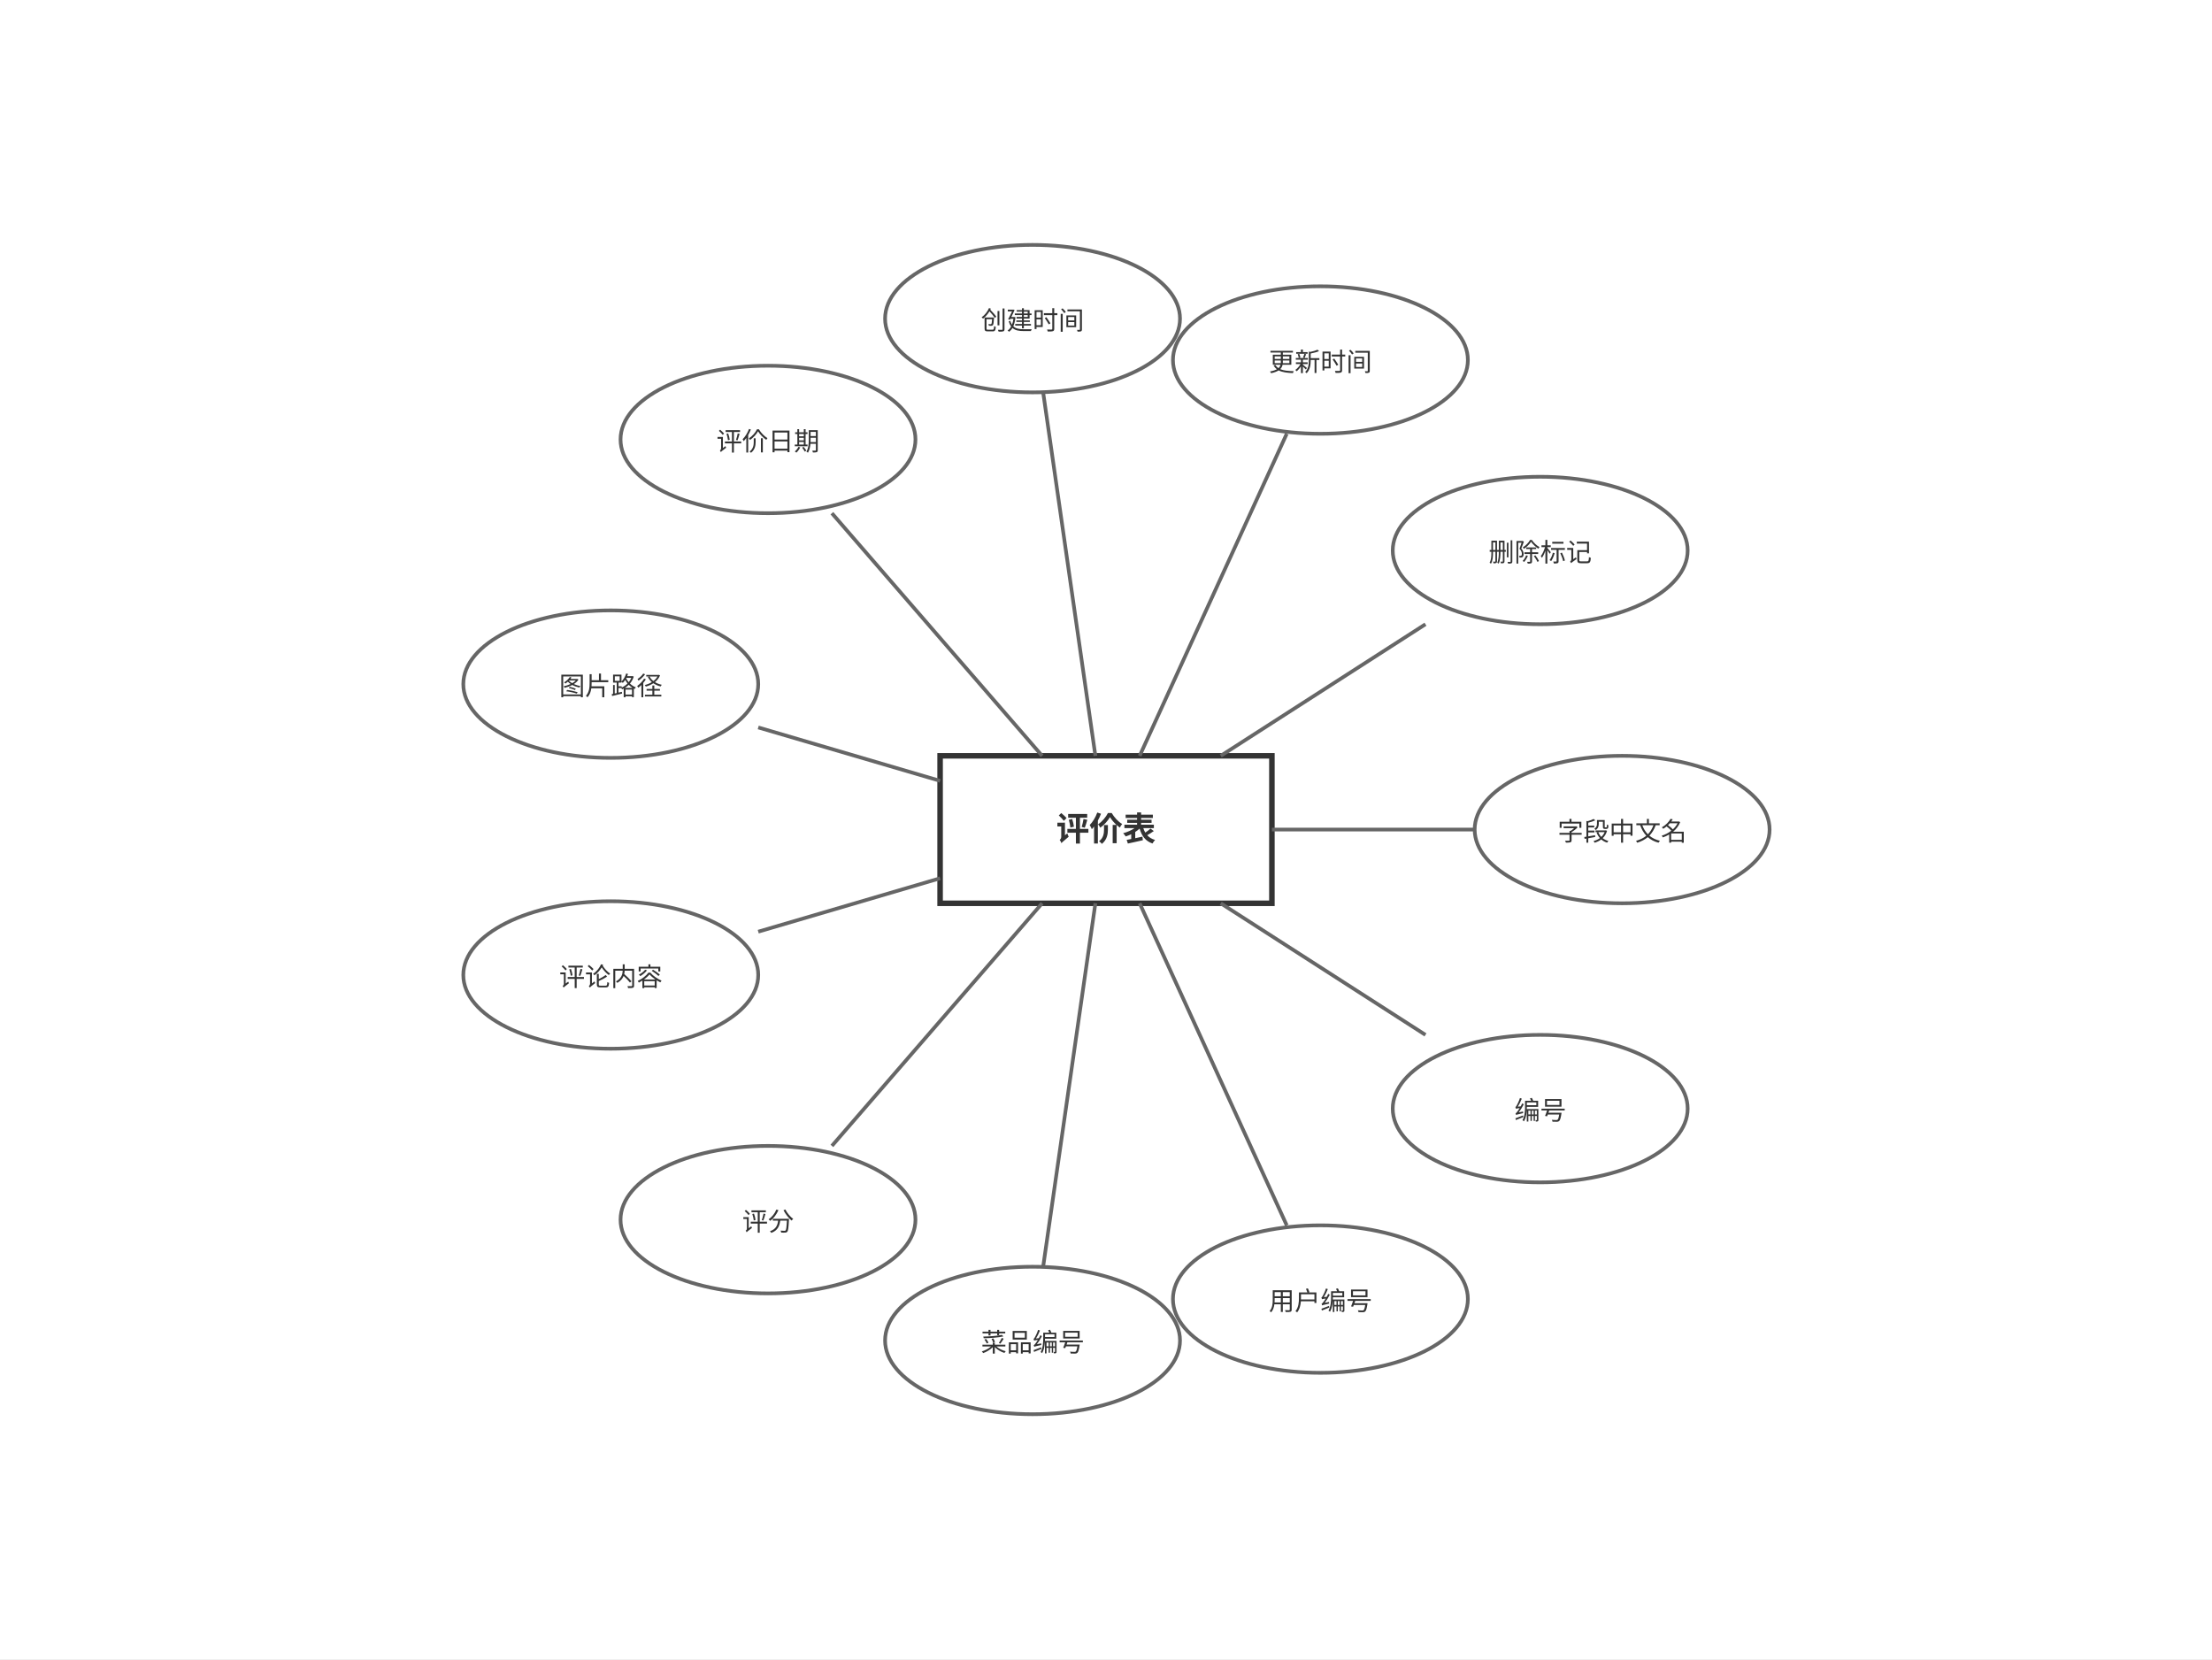
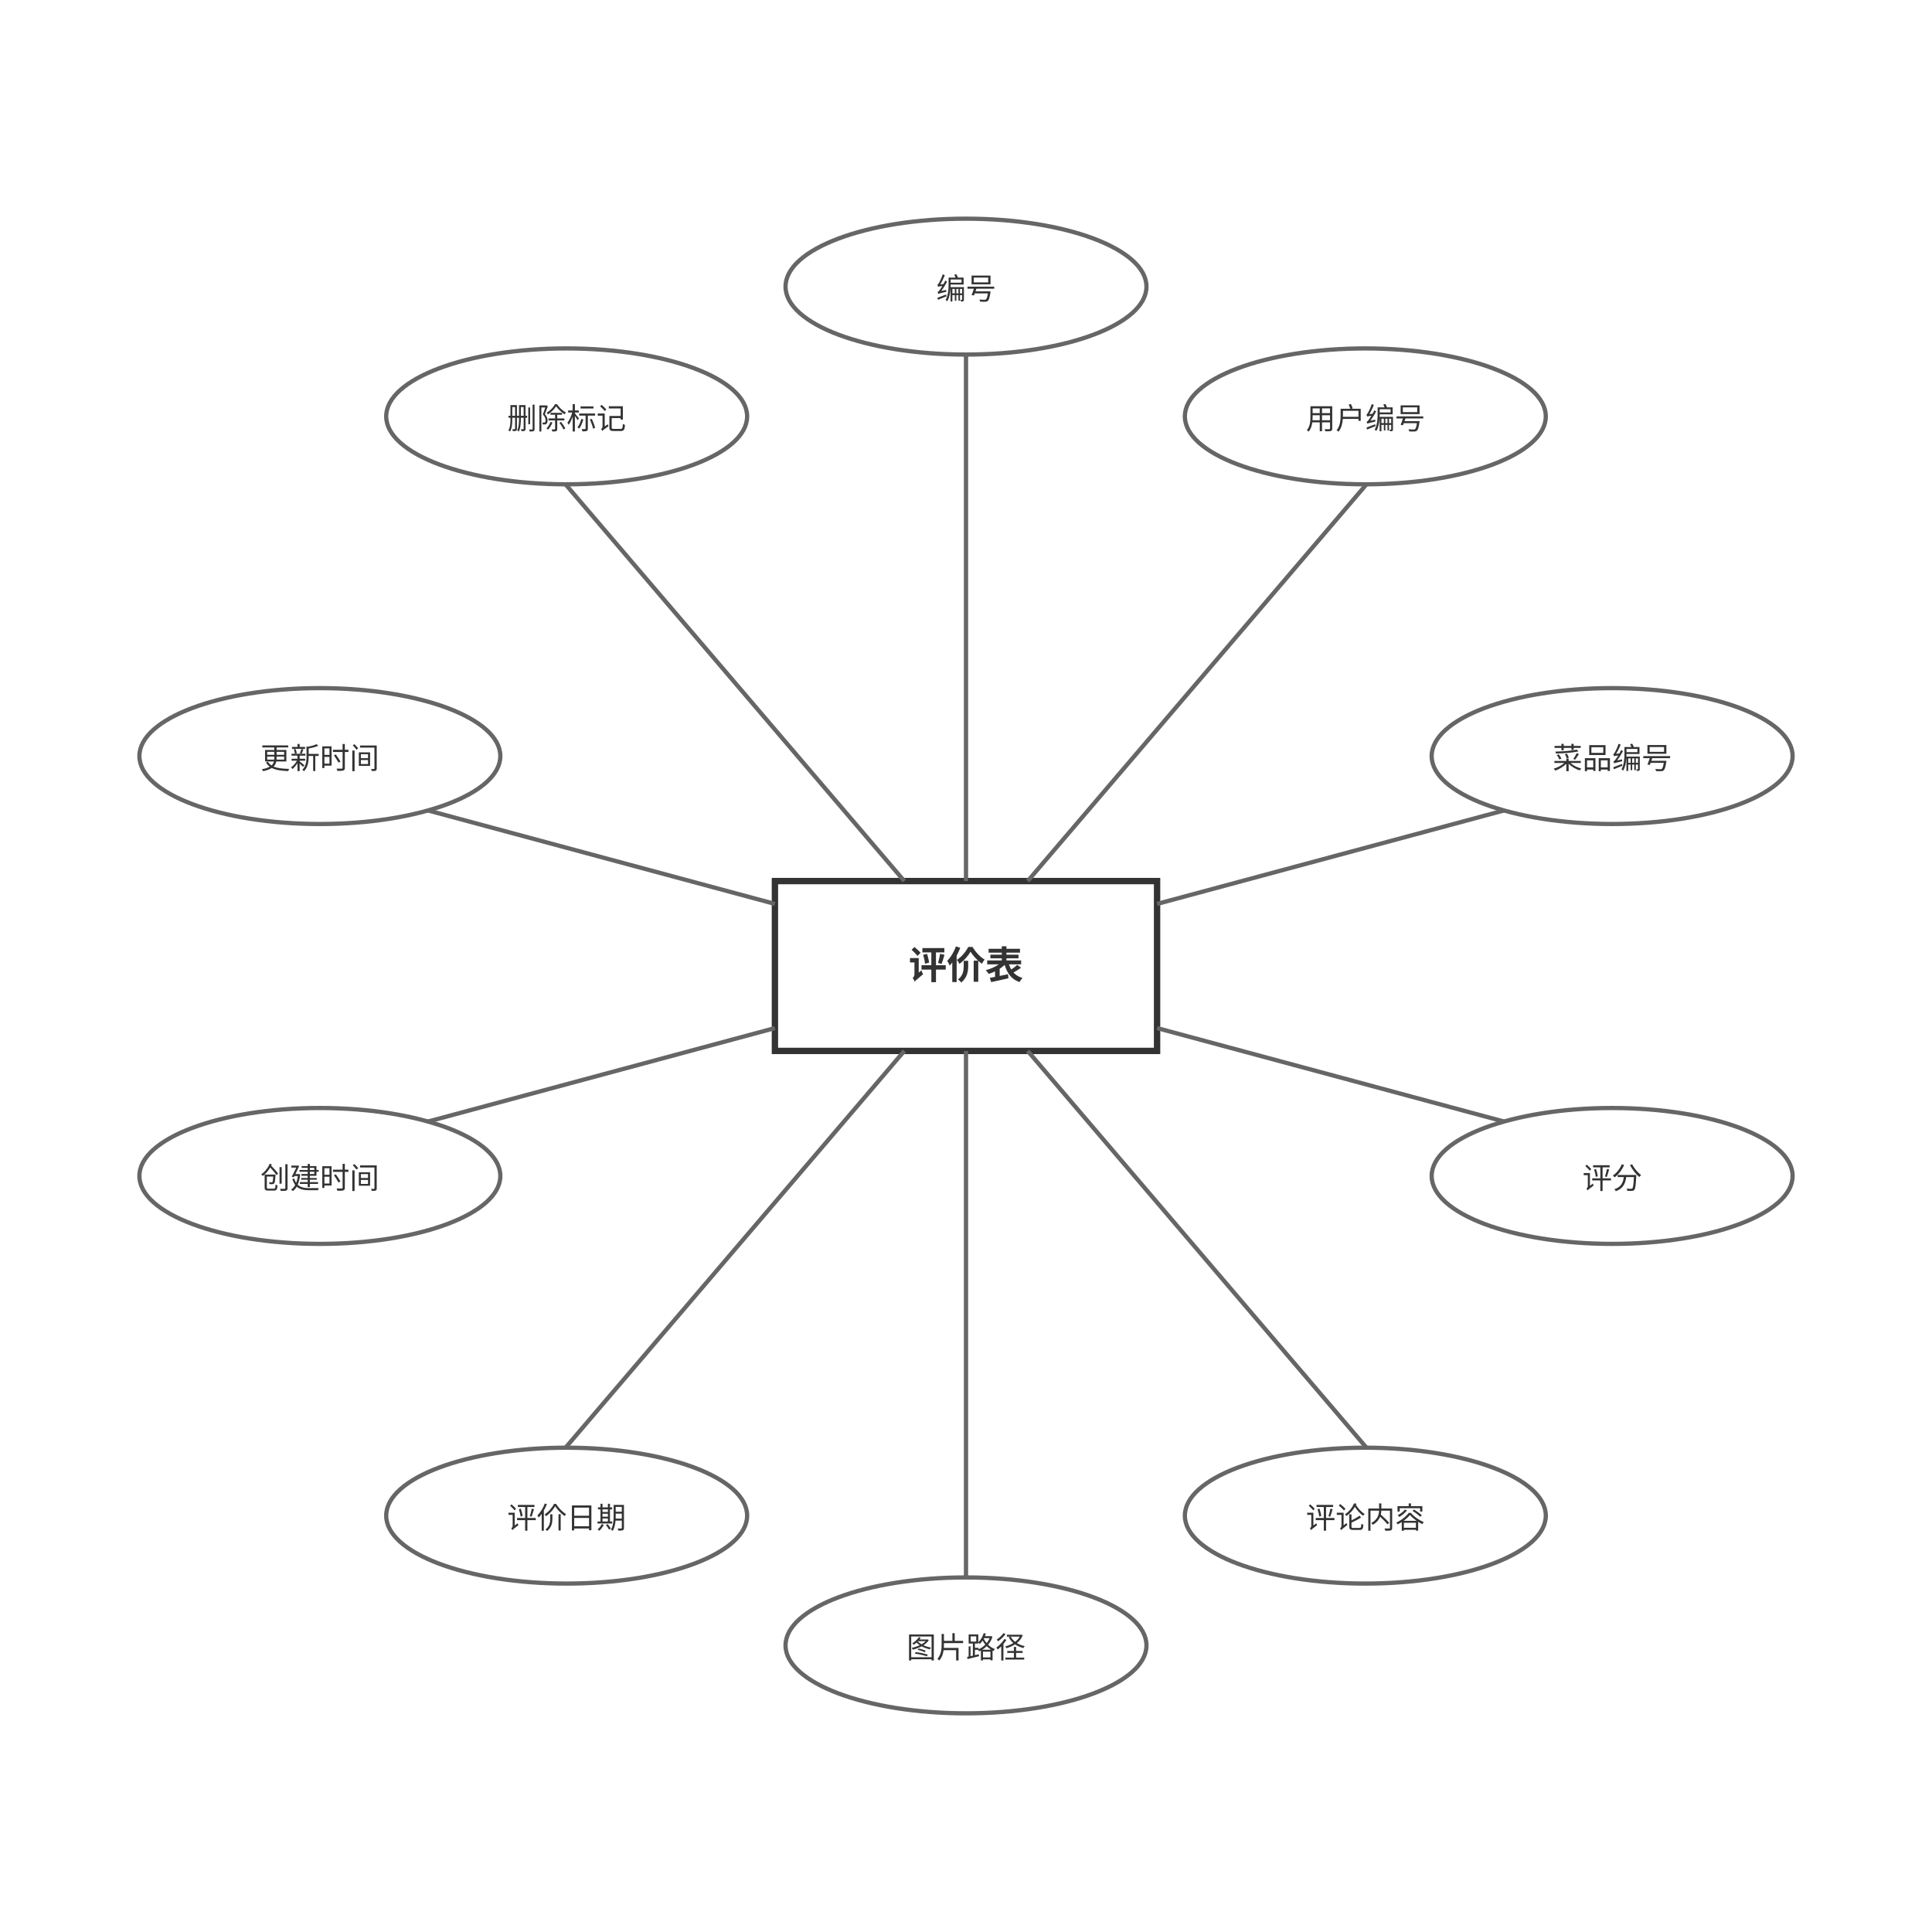
- <svg xmlns="http://www.w3.org/2000/svg" width="1200" height="900" viewBox="0 0 1200 900">
-   <rect width="1200" height="900" fill="#ffffff" />
-   <rect x="510" y="410" width="180" height="80" fill="#fff" stroke="#333" stroke-width="3" />
-   <text x="600" y="456" text-anchor="middle" font-family="Microsoft YaHei, SimHei, Arial" font-size="18" font-weight="bold" fill="#333">评价表</text>
-   <line x1="690" y1="450" x2="800" y2="450" stroke="#666" stroke-width="2" />
-   <ellipse cx="880" cy="450" rx="80" ry="40" fill="#fff" stroke="#666" stroke-width="2" />
-   <text x="880" y="456" text-anchor="middle" font-family="Microsoft YaHei, SimHei, Arial" font-size="14" fill="#333">字段中文名</text>
-   <line x1="662.241" y1="490" x2="773.31" y2="561.379" stroke="#666" stroke-width="2" />
-   <ellipse cx="835.551" cy="601.379" rx="80" ry="40" fill="#fff" stroke="#666" stroke-width="2" />
-   <text x="835.551" y="607.379" text-anchor="middle" font-family="Microsoft YaHei, SimHei, Arial" font-size="14" fill="#333">编号</text>
-   <line x1="618.267" y1="490" x2="698.049" y2="664.697" stroke="#666" stroke-width="2" />
-   <ellipse cx="716.316" cy="704.697" rx="80" ry="40" fill="#fff" stroke="#666" stroke-width="2" />
-   <text x="716.316" y="710.697" text-anchor="middle" font-family="Microsoft YaHei, SimHei, Arial" font-size="14" fill="#333">用户编号</text>
-   <line x1="594.249" y1="490" x2="565.903" y2="687.15" stroke="#666" stroke-width="2" />
-   <ellipse cx="560.152" cy="727.15" rx="80" ry="40" fill="#fff" stroke="#666" stroke-width="2" />
-   <text x="560.152" y="733.15" text-anchor="middle" font-family="Microsoft YaHei, SimHei, Arial" font-size="14" fill="#333">菜品编号</text>
-   <line x1="565.34" y1="490" x2="451.299" y2="621.61" stroke="#666" stroke-width="2" />
-   <ellipse cx="416.639" cy="661.61" rx="80" ry="40" fill="#fff" stroke="#666" stroke-width="2" />
-   <text x="416.639" y="667.61" text-anchor="middle" font-family="Microsoft YaHei, SimHei, Arial" font-size="14" fill="#333">评分</text>
-   <line x1="510" y1="476.426" x2="411.342" y2="505.395" stroke="#666" stroke-width="2" />
-   <ellipse cx="331.342" cy="528.885" rx="80" ry="40" fill="#fff" stroke="#666" stroke-width="2" />
-   <text x="331.342" y="534.885" text-anchor="middle" font-family="Microsoft YaHei, SimHei, Arial" font-size="14" fill="#333">评论内容</text>
-   <line x1="510" y1="423.574" x2="411.342" y2="394.605" stroke="#666" stroke-width="2" />
-   <ellipse cx="331.342" cy="371.115" rx="80" ry="40" fill="#fff" stroke="#666" stroke-width="2" />
-   <text x="331.342" y="377.115" text-anchor="middle" font-family="Microsoft YaHei, SimHei, Arial" font-size="14" fill="#333">图片路径</text>
-   <line x1="565.34" y1="410" x2="451.299" y2="278.39" stroke="#666" stroke-width="2" />
-   <ellipse cx="416.639" cy="238.39" rx="80" ry="40" fill="#fff" stroke="#666" stroke-width="2" />
-   <text x="416.639" y="244.39" text-anchor="middle" font-family="Microsoft YaHei, SimHei, Arial" font-size="14" fill="#333">评价日期</text>
-   <line x1="594.249" y1="410" x2="565.903" y2="212.85" stroke="#666" stroke-width="2" />
-   <ellipse cx="560.152" cy="172.85" rx="80" ry="40" fill="#fff" stroke="#666" stroke-width="2" />
-   <text x="560.152" y="178.85" text-anchor="middle" font-family="Microsoft YaHei, SimHei, Arial" font-size="14" fill="#333">创建时间</text>
-   <line x1="618.267" y1="410" x2="698.049" y2="235.303" stroke="#666" stroke-width="2" />
-   <ellipse cx="716.316" cy="195.303" rx="80" ry="40" fill="#fff" stroke="#666" stroke-width="2" />
-   <text x="716.316" y="201.303" text-anchor="middle" font-family="Microsoft YaHei, SimHei, Arial" font-size="14" fill="#333">更新时间</text>
-   <line x1="662.241" y1="410" x2="773.31" y2="338.621" stroke="#666" stroke-width="2" />
-   <ellipse cx="835.551" cy="298.621" rx="80" ry="40" fill="#fff" stroke="#666" stroke-width="2" />
-   <text x="835.551" y="304.621" text-anchor="middle" font-family="Microsoft YaHei, SimHei, Arial" font-size="14" fill="#333">删除标记</text>
+ <svg xmlns="http://www.w3.org/2000/svg" width="910" height="910" viewBox="0 0 910 910">
+   <rect width="910" height="910" fill="#ffffff" />
+   <rect x="365.0" y="415.0" width="180" height="80" fill="#fff" stroke="#333" stroke-width="3" />
+   <text x="455.0" y="461.0" text-anchor="middle" font-family="Microsoft YaHei, SimHei, Arial" font-size="18" font-weight="bold" fill="#333">评价表</text>
+   <line x1="455.0" y1="415.0" x2="455.0" y2="103.0" stroke="#666" stroke-width="2" />
+   <ellipse cx="455.0" cy="135.0" rx="85" ry="32" fill="#fff" stroke="#666" stroke-width="2" />
+   <text x="455.0" y="141.0" text-anchor="middle" font-family="Microsoft YaHei, SimHei, Arial" font-size="14" fill="#333">编号</text>
+   <line x1="484.062" y1="415.0" x2="693.053" y2="170.226" stroke="#666" stroke-width="2" />
+   <ellipse cx="643.091" cy="196.115" rx="85" ry="32" fill="#fff" stroke="#666" stroke-width="2" />
+   <text x="643.091" y="202.115" text-anchor="middle" font-family="Microsoft YaHei, SimHei, Arial" font-size="14" fill="#333">用户编号</text>
+   <line x1="545.0" y1="425.757" x2="840.178" y2="346.226" stroke="#666" stroke-width="2" />
+   <ellipse cx="759.338" cy="356.115" rx="85" ry="32" fill="#fff" stroke="#666" stroke-width="2" />
+   <text x="759.338" y="362.115" text-anchor="middle" font-family="Microsoft YaHei, SimHei, Arial" font-size="14" fill="#333">菜品编号</text>
+   <line x1="545.0" y1="484.243" x2="840.178" y2="563.774" stroke="#666" stroke-width="2" />
+   <ellipse cx="759.338" cy="553.885" rx="85" ry="32" fill="#fff" stroke="#666" stroke-width="2" />
+   <text x="759.338" y="559.885" text-anchor="middle" font-family="Microsoft YaHei, SimHei, Arial" font-size="14" fill="#333">评分</text>
+   <line x1="484.062" y1="495.0" x2="693.053" y2="739.774" stroke="#666" stroke-width="2" />
+   <ellipse cx="643.091" cy="713.885" rx="85" ry="32" fill="#fff" stroke="#666" stroke-width="2" />
+   <text x="643.091" y="719.885" text-anchor="middle" font-family="Microsoft YaHei, SimHei, Arial" font-size="14" fill="#333">评论内容</text>
+   <line x1="455.0" y1="495.0" x2="455.0" y2="807.0" stroke="#666" stroke-width="2" />
+   <ellipse cx="455.0" cy="775.0" rx="85" ry="32" fill="#fff" stroke="#666" stroke-width="2" />
+   <text x="455.0" y="781.0" text-anchor="middle" font-family="Microsoft YaHei, SimHei, Arial" font-size="14" fill="#333">图片路径</text>
+   <line x1="425.938" y1="495.0" x2="216.947" y2="739.774" stroke="#666" stroke-width="2" />
+   <ellipse cx="266.909" cy="713.885" rx="85" ry="32" fill="#fff" stroke="#666" stroke-width="2" />
+   <text x="266.909" y="719.885" text-anchor="middle" font-family="Microsoft YaHei, SimHei, Arial" font-size="14" fill="#333">评价日期</text>
+   <line x1="365.0" y1="484.243" x2="69.822" y2="563.774" stroke="#666" stroke-width="2" />
+   <ellipse cx="150.662" cy="553.885" rx="85" ry="32" fill="#fff" stroke="#666" stroke-width="2" />
+   <text x="150.662" y="559.885" text-anchor="middle" font-family="Microsoft YaHei, SimHei, Arial" font-size="14" fill="#333">创建时间</text>
+   <line x1="365.0" y1="425.757" x2="69.822" y2="346.226" stroke="#666" stroke-width="2" />
+   <ellipse cx="150.662" cy="356.115" rx="85" ry="32" fill="#fff" stroke="#666" stroke-width="2" />
+   <text x="150.662" y="362.115" text-anchor="middle" font-family="Microsoft YaHei, SimHei, Arial" font-size="14" fill="#333">更新时间</text>
+   <line x1="425.938" y1="415.0" x2="216.947" y2="170.226" stroke="#666" stroke-width="2" />
+   <ellipse cx="266.909" cy="196.115" rx="85" ry="32" fill="#fff" stroke="#666" stroke-width="2" />
+   <text x="266.909" y="202.115" text-anchor="middle" font-family="Microsoft YaHei, SimHei, Arial" font-size="14" fill="#333">删除标记</text>
</svg>
